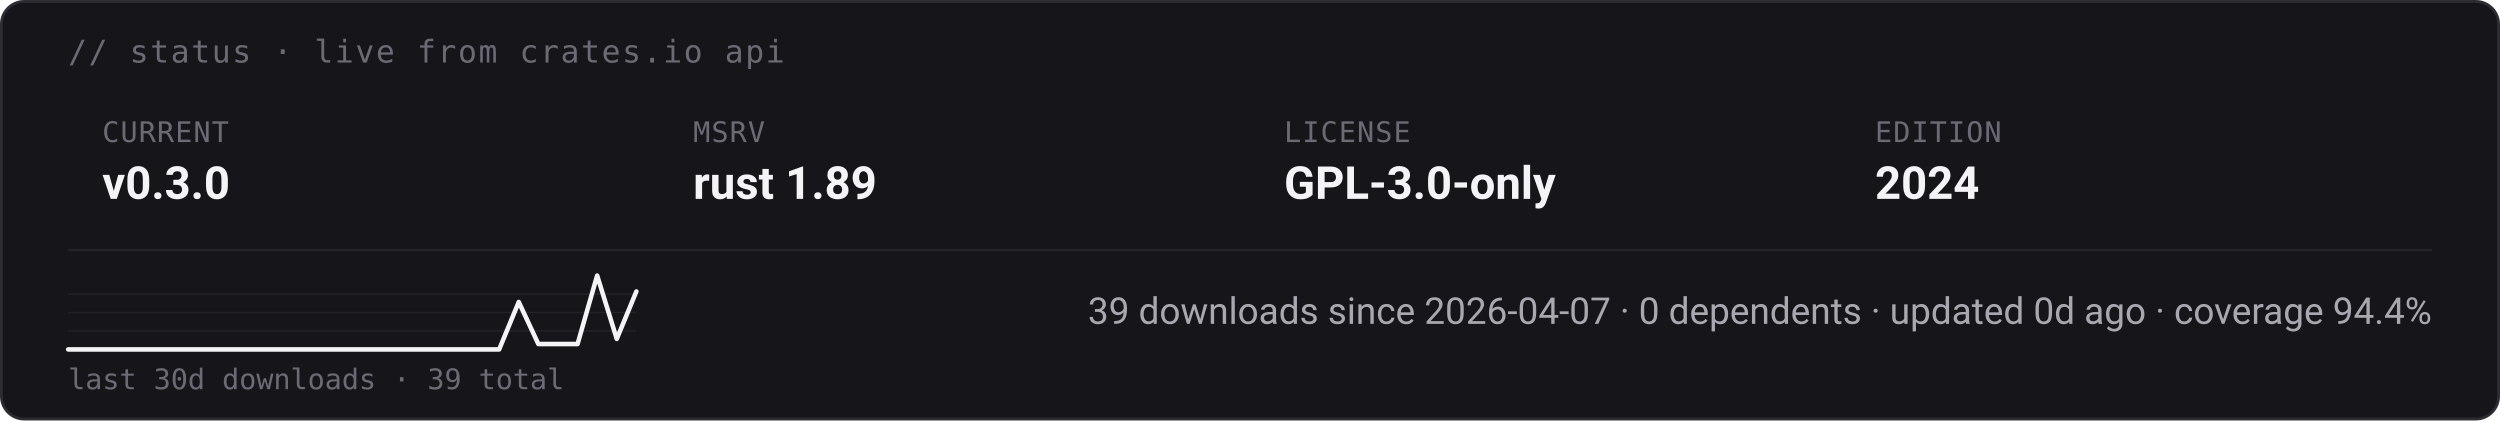
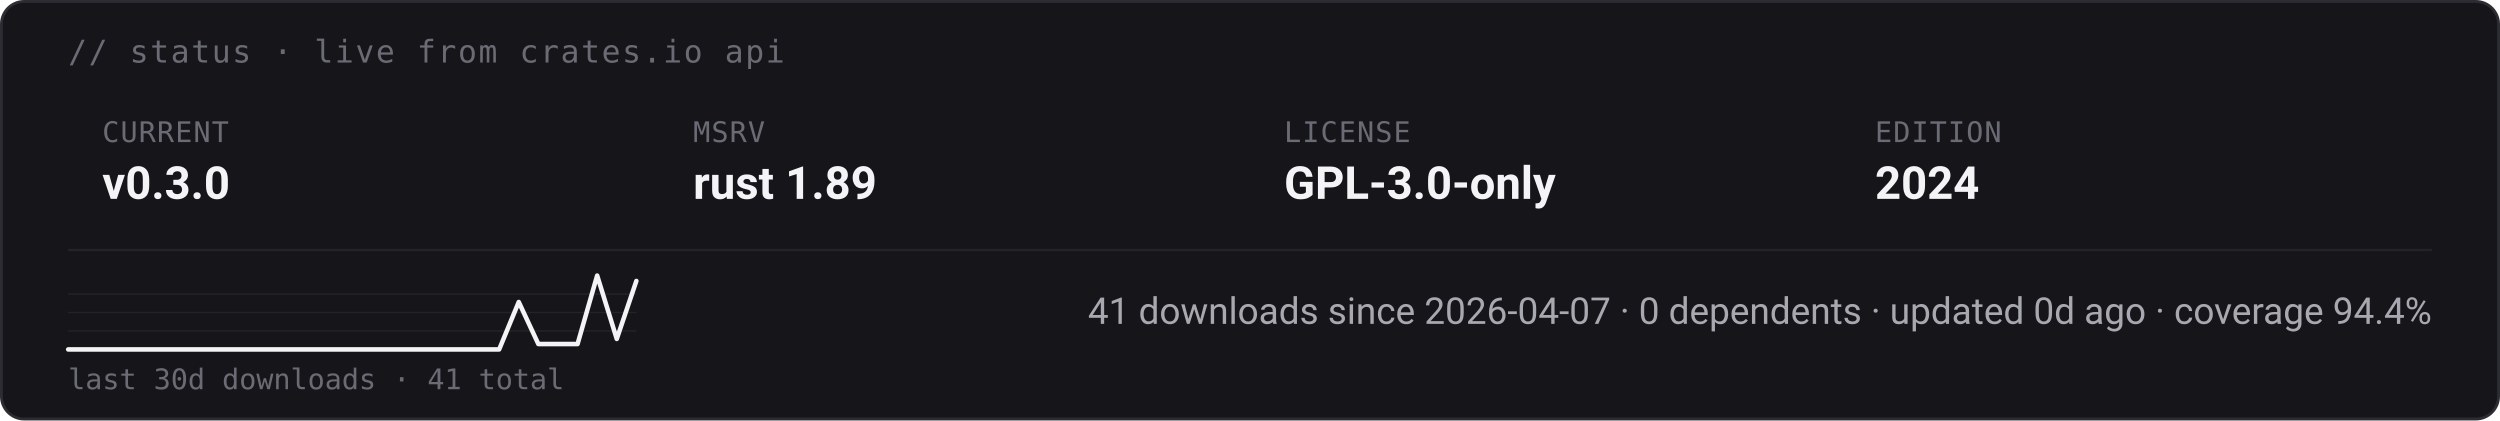
<svg xmlns="http://www.w3.org/2000/svg" height="auto" aria-label="starsight live status · v0.3.0 · rust 1.89 · GPL-3.0-only (dark)" viewBox="0 0 880 148">
  <rect width="879" height="147" x=".5" y=".5" fill="#16161a" stroke="#2c2c33" rx="8" />
  <text x="24" y="22" fill="#6b6b75" font-family="ui-monospace, SFMono-Regular, Menlo, Consolas, monospace" font-size="11" letter-spacing=".6">// status · live from crates.io api</text>
  <text x="36" y="50" fill="#6b6b75" font-family="ui-monospace, SFMono-Regular, Menlo, Consolas, monospace" font-size="10" letter-spacing=".4">CURRENT</text>
  <text x="36" y="70" fill="#f4f4f6" font-family="-apple-system, BlinkMacSystemFont, &quot;Segoe UI&quot;, Roboto, Helvetica, Arial, sans-serif" font-size="16" font-weight="700">v0.3.0</text>
  <text x="244" y="50" fill="#6b6b75" font-family="ui-monospace, SFMono-Regular, Menlo, Consolas, monospace" font-size="10" letter-spacing=".4">MSRV</text>
  <text x="244" y="70" fill="#f4f4f6" font-family="-apple-system, BlinkMacSystemFont, &quot;Segoe UI&quot;, Roboto, Helvetica, Arial, sans-serif" font-size="16" font-weight="700">rust 1.89</text>
  <text x="452" y="50" fill="#6b6b75" font-family="ui-monospace, SFMono-Regular, Menlo, Consolas, monospace" font-size="10" letter-spacing=".4">LICENSE</text>
  <text x="452" y="70" fill="#f4f4f6" font-family="-apple-system, BlinkMacSystemFont, &quot;Segoe UI&quot;, Roboto, Helvetica, Arial, sans-serif" font-size="16" font-weight="700">GPL-3.0-only</text>
  <text x="660" y="50" fill="#6b6b75" font-family="ui-monospace, SFMono-Regular, Menlo, Consolas, monospace" font-size="10" letter-spacing=".4">EDITION</text>
  <text x="660" y="70" fill="#f4f4f6" font-family="-apple-system, BlinkMacSystemFont, &quot;Segoe UI&quot;, Roboto, Helvetica, Arial, sans-serif" font-size="16" font-weight="700">2024</text>
  <path stroke="#232328" stroke-width=".8" d="M24 88h832" />
  <path stroke="#232328" stroke-width=".5" d="M24 116.5h200M24 110h200m-200-6.5h200" />
-   <path fill="none" stroke="#f4f4f6" stroke-linecap="round" stroke-linejoin="round" stroke-width="1.6" d="M24 123h151.7l6.9-16.7 6.9 14.8h13.8l6.9-24.1 6.9 22.3 6.9-16.7" />
-   <text x="24" y="137" fill="#6b6b75" font-family="ui-monospace, SFMono-Regular, Menlo, Consolas, monospace" font-size="10">last 30d downloads · 39 total</text>
-   <text x="856" y="114" fill="#a8a8b0" font-family="-apple-system, BlinkMacSystemFont, &quot;Segoe UI&quot;, Roboto, Helvetica, Arial, sans-serif" font-size="13" text-anchor="end">39 downloads since 2026-04-07  ·  0 dependents  ·  updated 0d ago  ·  coverage 94.4%</text>
+   <path fill="none" stroke="#f4f4f6" stroke-linecap="round" stroke-linejoin="round" stroke-width="1.6" d="M24 123h151.7l6.9-16.7 6.9 14.8h13.8l6.9-24.1 6.9 22.3 6.9-20.4" />
+   <text x="24" y="137" fill="#6b6b75" font-family="ui-monospace, SFMono-Regular, Menlo, Consolas, monospace" font-size="10">last 30d downloads · 41 total</text>
+   <text x="856" y="114" fill="#a8a8b0" font-family="-apple-system, BlinkMacSystemFont, &quot;Segoe UI&quot;, Roboto, Helvetica, Arial, sans-serif" font-size="13" text-anchor="end">41 downloads since 2026-04-07  ·  0 dependents  ·  updated 0d ago  ·  coverage 94.4%</text>
</svg>
